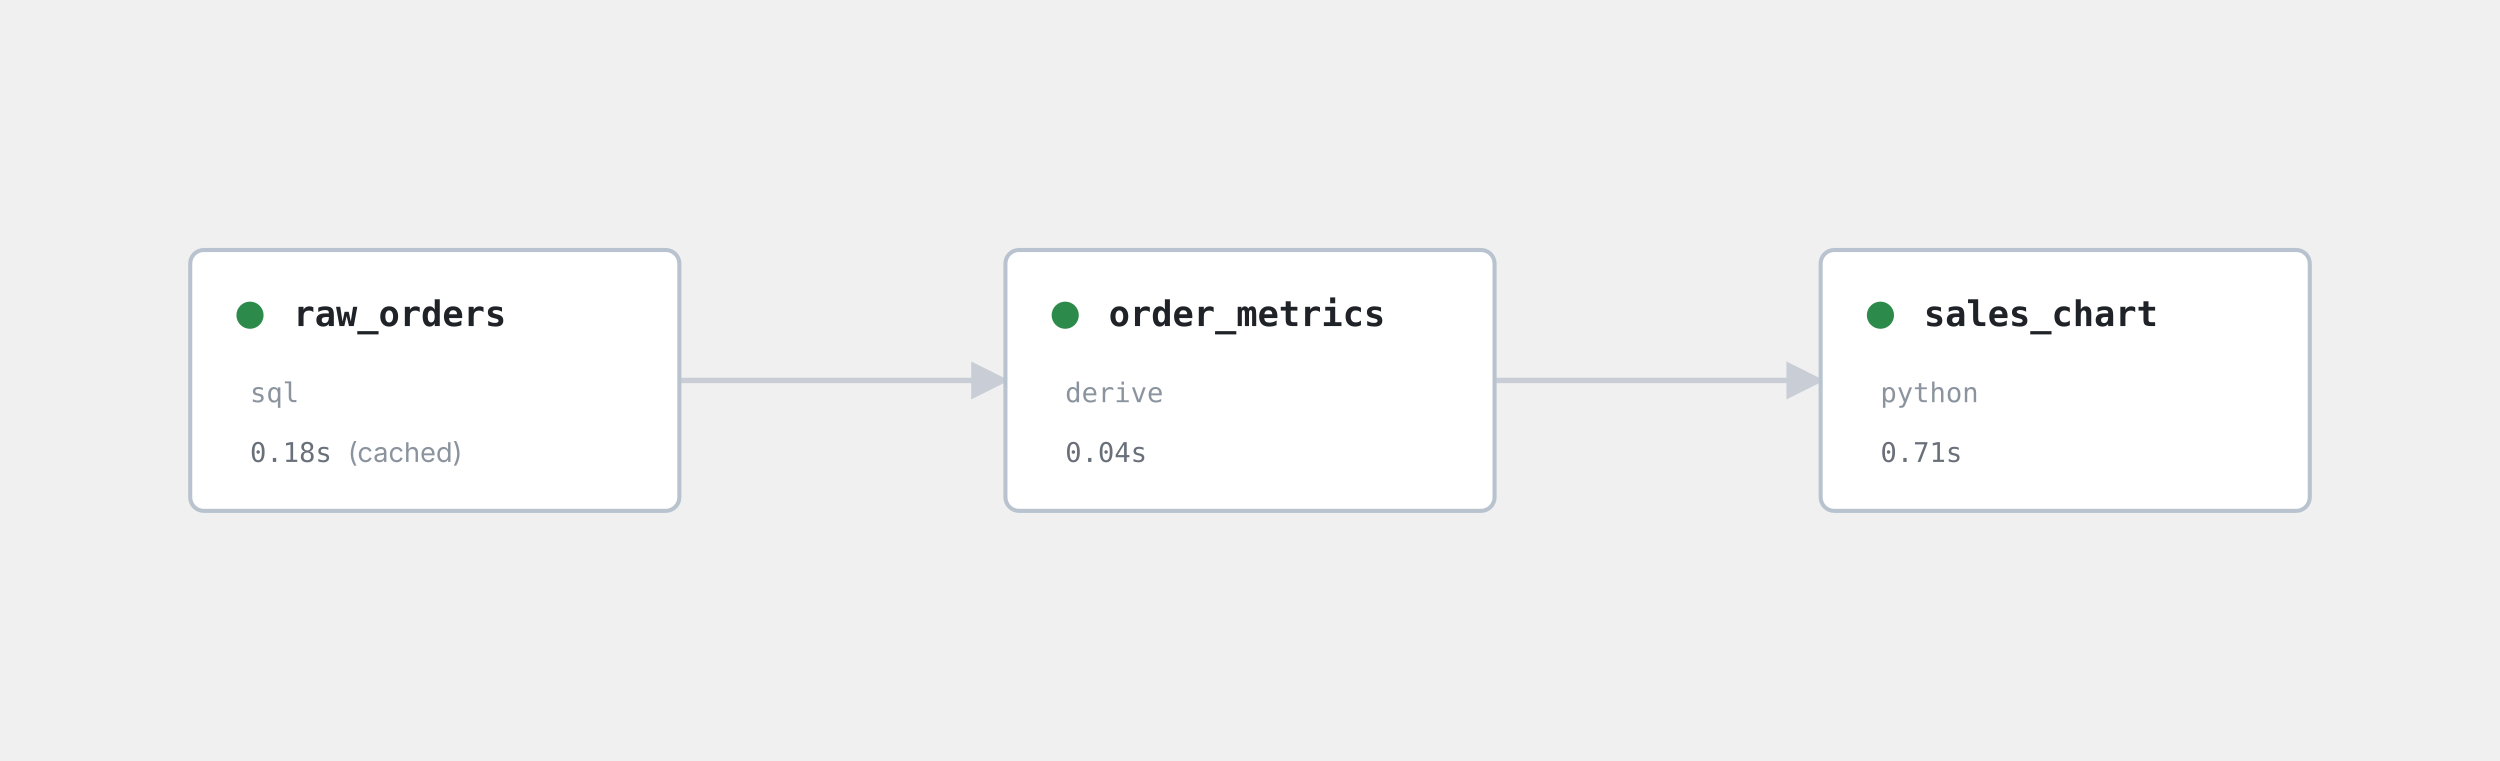
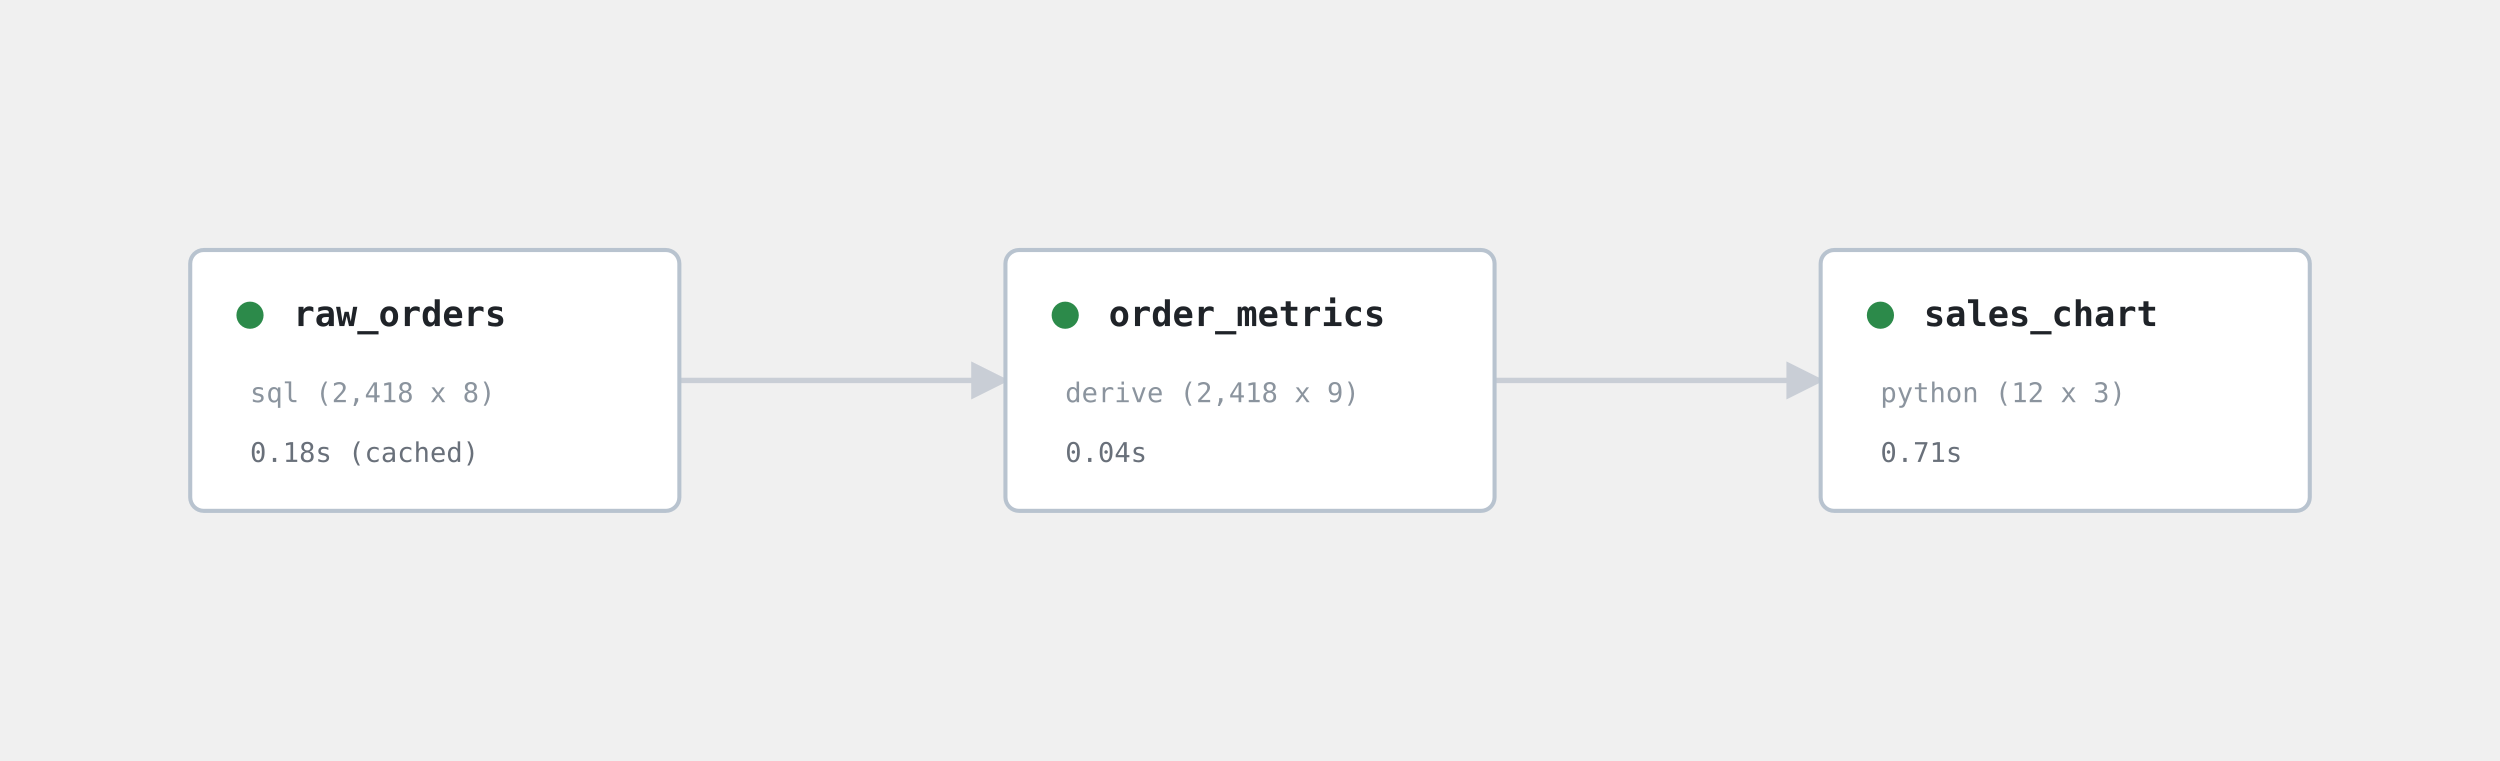
<svg xmlns="http://www.w3.org/2000/svg" width="920" height="280" viewBox="0 0 920 280" role="img" aria-labelledby="title desc">
  <defs>
    <marker id="arrow" viewBox="0 0 10 10" refX="9" refY="5" markerWidth="7" markerHeight="7" orient="auto-start-reverse">
      <path d="M 0 0 L 10 5 L 0 10 z" fill="#c9ced6" />
    </marker>
  </defs>
  <path d="M 250 140 C 300 140, 320 140, 370 140" fill="none" stroke="#c9ced6" stroke-width="2" marker-end="url(#arrow)" />
  <path d="M 550 140 C 600 140, 620 140, 670 140" fill="none" stroke="#c9ced6" stroke-width="2" marker-end="url(#arrow)" />
  <g font-family="Inter, ui-sans-serif, system-ui, sans-serif">
    <g transform="translate(70, 92)">
      <rect width="180" height="96" rx="5" fill="#ffffff" stroke="#b8c3cf" stroke-width="1.5" />
      <circle cx="22" cy="24" r="5" fill="#2c8a4a" />
      <text x="38" y="28" font-family="ui-monospace, SFMono-Regular, Menlo, monospace" font-size="13" font-weight="700" fill="#1f2328">raw_orders</text>
-       <text x="22" y="56" font-family="ui-monospace, SFMono-Regular, Menlo, monospace" font-size="10" fill="#8b949e">sql</text>
-       <text x="22" y="78" font-family="ui-monospace, SFMono-Regular, Menlo, monospace" font-size="10" fill="#69707a">0.18s</text>
-       <text x="58" y="78" font-size="10" fill="#8b949e">(cached)</text>
+       <text x="22" y="56" font-family="ui-monospace, SFMono-Regular, Menlo, monospace" font-size="10" fill="#8b949e">sql (2,418 x 8)</text>
+       <text x="22" y="78" font-family="ui-monospace, SFMono-Regular, Menlo, monospace" font-size="10" fill="#69707a">0.18s (cached)</text>
    </g>
    <g transform="translate(370, 92)">
      <rect width="180" height="96" rx="5" fill="#ffffff" stroke="#b8c3cf" stroke-width="1.5" />
      <circle cx="22" cy="24" r="5" fill="#2c8a4a" />
      <text x="38" y="28" font-family="ui-monospace, SFMono-Regular, Menlo, monospace" font-size="13" font-weight="700" fill="#1f2328">order_metrics</text>
-       <text x="22" y="56" font-family="ui-monospace, SFMono-Regular, Menlo, monospace" font-size="10" fill="#8b949e">derive</text>
+       <text x="22" y="56" font-family="ui-monospace, SFMono-Regular, Menlo, monospace" font-size="10" fill="#8b949e">derive (2,418 x 9)</text>
      <text x="22" y="78" font-family="ui-monospace, SFMono-Regular, Menlo, monospace" font-size="10" fill="#69707a">0.04s</text>
    </g>
    <g transform="translate(670, 92)">
      <rect width="180" height="96" rx="5" fill="#ffffff" stroke="#b8c3cf" stroke-width="1.5" />
      <circle cx="22" cy="24" r="5" fill="#2c8a4a" />
      <text x="38" y="28" font-family="ui-monospace, SFMono-Regular, Menlo, monospace" font-size="13" font-weight="700" fill="#1f2328">sales_chart</text>
-       <text x="22" y="56" font-family="ui-monospace, SFMono-Regular, Menlo, monospace" font-size="10" fill="#8b949e">python</text>
+       <text x="22" y="56" font-family="ui-monospace, SFMono-Regular, Menlo, monospace" font-size="10" fill="#8b949e">python (12 x 3)</text>
      <text x="22" y="78" font-family="ui-monospace, SFMono-Regular, Menlo, monospace" font-size="10" fill="#69707a">0.71s</text>
    </g>
  </g>
</svg>
